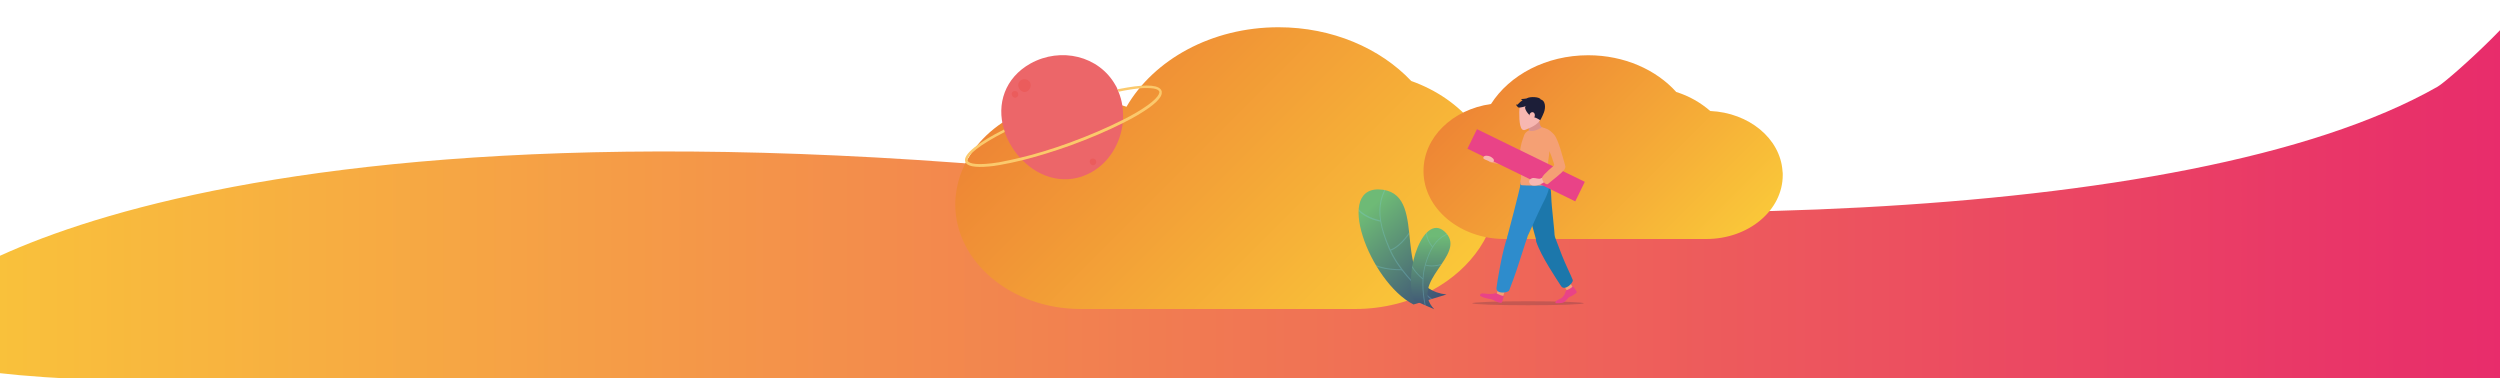
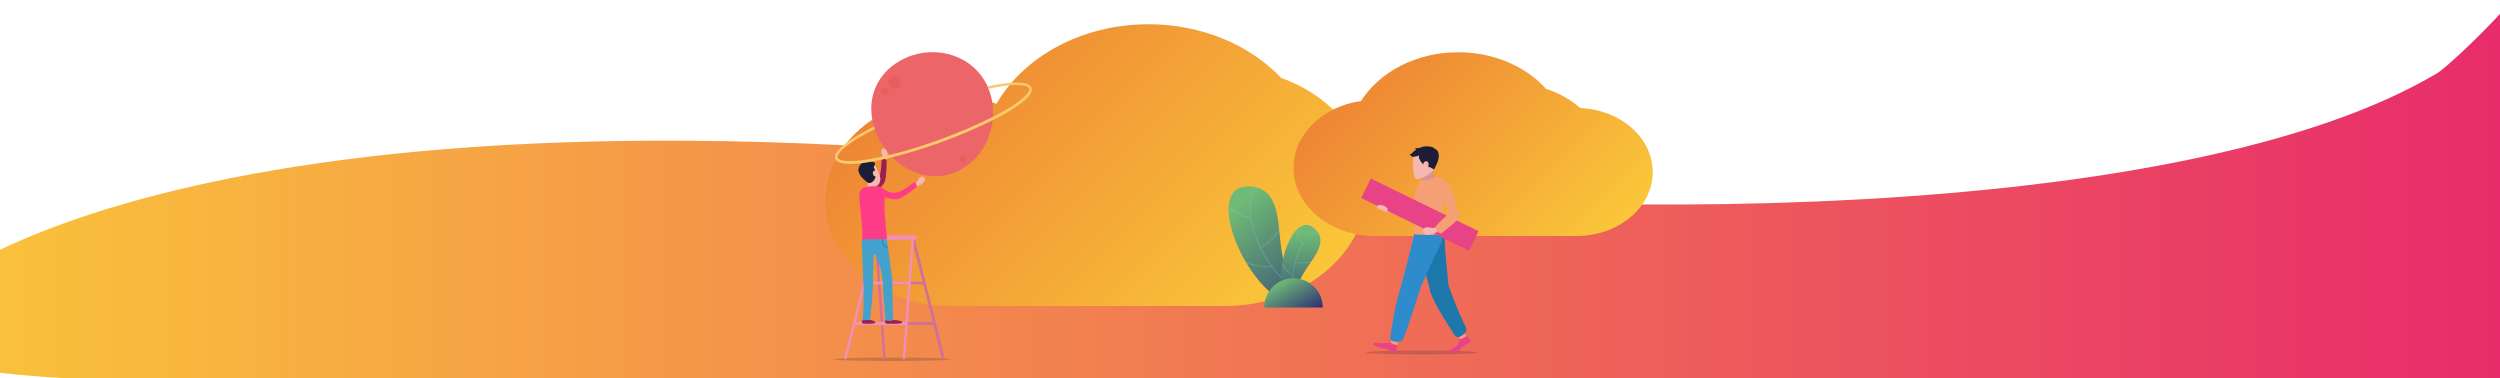
<svg xmlns="http://www.w3.org/2000/svg" xmlns:xlink="http://www.w3.org/1999/xlink" version="1.1" id="Layer_1" x="0px" y="0px" viewBox="0 0 1000 150.9" style="enable-background:new 0 0 1000 150.9;" xml:space="preserve">
  <style type="text/css">
	.st0{fill:url(#SVGID_1_);}
	.st1{fill:url(#SVGID_2_);}
	.st2{fill:url(#SVGID_3_);}
	.st3{fill:url(#SVGID_4_);}
	.st4{opacity:0.3;clip-path:url(#SVGID_6_);}
	.st5{fill:#7DCBDB;}
	.st6{fill:url(#SVGID_7_);}
	.st7{opacity:0.3;clip-path:url(#SVGID_9_);}
- 	.st8{fill:#EC6669;}
- 	.st9{fill:#FBC96C;}
- 	.st10{fill:#EB5C5C;}
- 	.st11{opacity:0.2;fill:#1C1E38;}
- 	.st12{fill:#DB928E;}
- 	.st13{fill:#F7B7B1;}
- 	.st14{fill:#F5A074;}
- 	.st15{fill:#E94387;}
- 	.st16{fill:#1C77AB;}
- 	.st17{fill:#2E8CCC;}
- 	.st18{fill:#1C1E38;}
+ 	.st8{opacity:0.2;fill:#1C1E38;enable-background:new    ;}
+ 	.st9{fill:#DB928E;}
+ 	.st10{fill:#F7B7B1;}
+ 	.st11{fill:#F5A074;}
+ 	.st12{fill:#E94387;}
+ 	.st13{fill:#1C77AB;}
+ 	.st14{fill:#2E8CCC;}
+ 	.st15{fill:#1C1E38;}
+ 	.st16{opacity:0.2;fill:#1C1E38;}
+ 	.st17{fill:#D17198;}
+ 	.st18{fill:#F28FB5;}
+ 	.st19{fill:#F8B7B0;}
+ 	.st20{fill:#9B1F51;}
+ 	.st21{fill:#FF3C88;}
+ 	.st22{fill:#43A2CC;}
+ 	.st23{fill:#2B7D99;}
+ 	.st24{fill:url(#SVGID_10_);}
+ 	.st25{fill:#EC6669;}
+ 	.st26{fill:#FBC96C;}
+ 	.st27{fill:#EB5C5C;}
</style>
-   <linearGradient id="SVGID_1_" gradientUnits="userSpaceOnUse" x1="1037.919" y1="404.847" x2="2120.081" y2="404.847" gradientTransform="matrix(1 0 0 -1 -1079 480.3159)">
+   <linearGradient id="SVGID_1_" gradientUnits="userSpaceOnUse" x1="1037.92" y1="1591.556" x2="2120" y2="1591.556" gradientTransform="matrix(1 0 0 1 -1079 -1519.684)">
    <stop offset="0" style="stop-color:#FAC739" />
    <stop offset="1" style="stop-color:#E7266D" />
  </linearGradient>
-   <path class="st0" d="M-31.9,123.5c-3.3-4.6,108.5-95.9,501.4-50.1C630.1,93.2,874.3,92,975,34.7c4.9-2.8,41.9-36.5,33.5-36.5h32.5  v154H130.7C-100.9,157.3-30.9,124.9-31.9,123.5z" />
+   <path class="st0" d="M-31.9,122.1c-3.3-4.8,108.5-100.4,501.4-52.4C630.1,90.4,874.3,89.2,975,29.2c4.9-2.9,41.9-38.2,33.5-38.2  h32.5v161.2H130.7C-100.9,157.5-30.9,123.6-31.9,122.1z" />
  <g>
-     <linearGradient id="SVGID_2_" gradientUnits="userSpaceOnUse" x1="552.561" y1="139.869" x2="430.683" y2="17.991">
+     <linearGradient id="SVGID_2_" gradientUnits="userSpaceOnUse" x1="500.519" y1="13.39" x2="378.709" y2="135.2" gradientTransform="matrix(1 0 0 -1 0 152)">
      <stop offset="0" style="stop-color:#FAC739" />
      <stop offset="0.997" style="stop-color:#EE8635" />
    </linearGradient>
-     <path class="st1" d="M564.5,32.4C564.5,32.4,564.5,32.4,564.5,32.4c-12.4-13.1-31.6-21.5-53.1-21.5c-26.8,0-49.9,13-60.8,31.8   c0,0,0,0,0,0c-5.6-1.9-11.8-2.9-18.2-2.9c-25.4,0-46.5,15.8-49.8,36.3c-0.3,1.8-0.5,3.7-0.5,5.6c0,23.1,22.5,41.9,50.2,41.9h78.8   c0.1,0,0.1,0,0.2,0c0.1,0,0.1,0,0.2,0h30.5c11.5,0,22.2-2.9,31.2-7.7c15.5-8.5,25.8-23.1,25.8-39.8   C599.1,56.5,584.8,39.6,564.5,32.4z" />
-     <linearGradient id="SVGID_3_" gradientUnits="userSpaceOnUse" x1="682.031" y1="110.258" x2="599.788" y2="28.015">
+     <path class="st1" d="M512.5,31.2L512.5,31.2c-12.4-13.1-31.6-21.5-53.1-21.5c-26.8,0-49.9,13-60.8,31.8l0,0   c-5.6-1.9-11.8-2.9-18.2-2.9c-25.4,0-46.5,15.8-49.8,36.3c-0.3,1.8-0.5,3.7-0.5,5.6c0,23.1,22.5,41.9,50.2,41.9h78.8   c0.1,0,0.1,0,0.2,0s0.1,0,0.2,0H490c11.5,0,22.2-2.9,31.2-7.7c15.5-8.5,25.8-23.1,25.8-39.8C547.1,55.3,532.8,38.4,512.5,31.2z" />
+     <linearGradient id="SVGID_3_" gradientUnits="userSpaceOnUse" x1="630.1" y1="42.869" x2="547.832" y2="125.138" gradientTransform="matrix(1 0 0 -1 0 152)">
      <stop offset="0" style="stop-color:#FAC739" />
      <stop offset="0.997" style="stop-color:#EE8635" />
    </linearGradient>
-     <path class="st2" d="M684.1,44.4C684.1,44.4,684.1,44.4,684.1,44.4c-3.8-3.3-8.4-6-13.6-7.6c-8-8.9-20.8-14.7-35.2-14.7   c-16.9,0-31.5,7.9-38.9,19.5c0,0,0,0,0,0c-15.4,2.2-27,13.3-27,26.8c0,15,14.6,27.2,32.5,27.2h33.3c0,0,0.1,0,0.1,0   c0,0,0.1,0,0.1,0h22.1c0,0,0.1,0,0.1,0c0,0,0.1,0,0.1,0h24.8c16.9,0,30.6-11.4,30.6-25.6c0-0.5,0-1.1-0.1-1.6   C712.1,55.4,699.6,45.1,684.1,44.4z" />
+     <path class="st2" d="M632.1,43.2L632.1,43.2c-3.8-3.3-8.4-6-13.6-7.6c-8-8.9-20.8-14.7-35.2-14.7c-16.9,0-31.5,7.9-38.9,19.5l0,0   c-15.4,2.2-27,13.3-27,26.8c0,15,14.6,27.2,32.5,27.2h33.3h0.1h0.1h22.1h0.1h0.1h24.8c16.9,0,30.6-11.4,30.6-25.6   c0-0.5,0-1.1-0.1-1.6C660.1,54.2,647.6,43.9,632.1,43.2z" />
  </g>
  <g>
-     <linearGradient id="SVGID_4_" gradientUnits="userSpaceOnUse" x1="486.036" y1="45.022" x2="512.278" y2="101.71" gradientTransform="matrix(0.9581 -0.2865 0.2865 0.9581 68.2131 180.286)">
+     <linearGradient id="SVGID_4_" gradientUnits="userSpaceOnUse" x1="150.911" y1="18.806" x2="177.153" y2="-37.882" gradientTransform="matrix(0.9581 -0.2865 -0.2865 -0.9581 355.579 144.2381)">
      <stop offset="0" style="stop-color:#6EBA76" />
      <stop offset="1" style="stop-color:#2D2D76" />
    </linearGradient>
-     <path class="st3" d="M565.4,121.8c-17.6-9-32.5-48.7-12.2-45.9c18.8,2.7,1.7,39.2,25.4,41.9L565.4,121.8z" />
+     <path class="st3" d="M513.4,120.6c-17.6-9-32.5-48.7-12.2-45.9c18.8,2.7,1.7,39.2,25.4,41.9L513.4,120.6z" />
    <g>
-       <defs>
-         <path id="SVGID_5_" d="M565.4,121.8c-17.6-9-32.5-48.7-12.2-45.9c18.8,2.7,1.7,39.2,25.4,41.9L565.4,121.8z" />
-       </defs>
-       <clipPath id="SVGID_6_">
-         <use xlink:href="#SVGID_5_" style="overflow:visible;" />
-       </clipPath>
-       <g class="st4">
-         <path class="st5" d="M582.4,126.6c-0.2-0.1-19.9-10.9-26.9-27.2c-3.5-8.2-4.5-14.2-3.2-19.5c1.3-5.4,5-10.1,10.2-15.5l0.3,0.3     c-11.1,11.6-13.8,18.6-6.9,34.5c7,16.2,26.5,26.9,26.7,27L582.4,126.6z" />
-         <path class="st5" d="M552.3,88.7c-8.3-1.7-10.4-6.2-10.4-6.4l0.4-0.2c0,0,2,4.4,10.1,6.1L552.3,88.7z" />
-         <path class="st5" d="M556.2,100.3l-0.2-0.4c4.7-1.7,8.1-7.8,8.2-7.8l0.4,0.2C564.4,92.5,561,98.5,556.2,100.3z" />
-         <path class="st5" d="M560.8,108.1c-14.5,0.1-16.8-6.7-16.9-7l0.5-0.1l-0.2,0.1l0.2-0.1c0,0.1,2.4,6.8,16.5,6.7L560.8,108.1z" />
+       <g>
+         <defs>
+           <path id="SVGID_5_" d="M513.4,120.6c-17.6-9-32.5-48.7-12.2-45.9c18.8,2.7,1.7,39.2,25.4,41.9L513.4,120.6z" />
+         </defs>
+         <clipPath id="SVGID_6_">
+           <use xlink:href="#SVGID_5_" style="overflow:visible;" />
+         </clipPath>
+         <g class="st4">
+           <path class="st5" d="M530.4,125.4c-0.2-0.1-19.9-10.9-26.9-27.2C500,90,499,84,500.3,78.7c1.3-5.4,5-10.1,10.2-15.5l0.3,0.3      C499.7,75.1,497,82.1,503.9,98c7,16.2,26.5,26.9,26.7,27L530.4,125.4z" />
+           <path class="st5" d="M500.3,87.5c-8.3-1.7-10.4-6.2-10.4-6.4l0.4-0.2c0,0,2,4.4,10.1,6.1L500.3,87.5z" />
+           <path class="st5" d="M504.2,99.1l-0.2-0.4c4.7-1.7,8.1-7.8,8.2-7.8l0.4,0.2C512.4,91.3,509,97.3,504.2,99.1z" />
+           <path class="st5" d="M508.8,106.9c-14.5,0.1-16.8-6.7-16.9-7l0.5-0.1l-0.2,0.1l0.2-0.1c0,0.1,2.4,6.8,16.5,6.7L508.8,106.9z" />
+         </g>
      </g>
    </g>
-     <linearGradient id="SVGID_7_" gradientUnits="userSpaceOnUse" x1="686.84" y1="127.449" x2="703.328" y2="163.067" gradientTransform="matrix(0.916 0.4011 -0.4011 0.916 -5.9849 -297.6439)">
+     <linearGradient id="SVGID_7_" gradientUnits="userSpaceOnUse" x1="967.493" y1="282.514" x2="983.981" y2="246.897" gradientTransform="matrix(0.916 0.4011 0.4011 -0.916 -479.4845 -35.879)">
      <stop offset="0" style="stop-color:#6EBA76" />
      <stop offset="1" style="stop-color:#2D2D76" />
    </linearGradient>
-     <path class="st6" d="M565.7,120.2c-4.8-11.4,4.2-36.5,12.8-26.9c7.9,8.9-15.1,19.5-4.8,30.4L565.7,120.2z" />
+     <path class="st6" d="M513.7,119c-4.8-11.4,4.2-36.5,12.8-26.9c7.9,8.9-15.1,19.5-4.8,30.4L513.7,119z" />
    <g>
-       <defs>
-         <path id="SVGID_8_" d="M565.7,120.2c-4.8-11.4,4.2-36.5,12.8-26.9c7.9,8.9-15.1,19.5-4.8,30.4L565.7,120.2z" />
-       </defs>
-       <clipPath id="SVGID_9_">
-         <use xlink:href="#SVGID_8_" style="overflow:visible;" />
-       </clipPath>
-       <g class="st7">
-         <path class="st5" d="M571.9,129.4c-0.1-0.1-5.1-13.3-1.8-24c1.6-5.3,3.6-8.6,6.4-10.6c2.8-2,6.5-2.8,11.2-3.3l0,0.3     c-10,1.1-14.1,3.3-17.3,13.7c-3.2,10.6,1.8,23.6,1.8,23.8L571.9,129.4z" />
-         <path class="st5" d="M572.9,99c-3.3-4.2-2.4-7.2-2.4-7.3l0.3,0.1c0,0-0.8,3,2.4,7L572.9,99z" />
-         <path class="st5" d="M570,106.1l0.1-0.3c3,1.1,7.1-0.4,7.1-0.4l0.1,0.3C577.1,105.8,573,107.3,570,106.1z" />
-         <path class="st5" d="M569,111.7c-7-5.9-5.3-10.1-5.2-10.2l0.3,0.1l-0.1-0.1l0.1,0.1c0,0-1.6,4.2,5.2,9.9L569,111.7z" />
+       <g>
+         <defs>
+           <path id="SVGID_8_" d="M513.7,119c-4.8-11.4,4.2-36.5,12.8-26.9c7.9,8.9-15.1,19.5-4.8,30.4L513.7,119z" />
+         </defs>
+         <clipPath id="SVGID_9_">
+           <use xlink:href="#SVGID_8_" style="overflow:visible;" />
+         </clipPath>
+         <g class="st7">
+           <path class="st5" d="M519.9,128.2c-0.1-0.1-5.1-13.3-1.8-24c1.6-5.3,3.6-8.6,6.4-10.6c2.8-2,6.5-2.8,11.2-3.3v0.3      c-10,1.1-14.1,3.3-17.3,13.7c-3.2,10.6,1.8,23.6,1.8,23.8L519.9,128.2z" />
+           <path class="st5" d="M520.9,97.8c-3.3-4.2-2.4-7.2-2.4-7.3l0.3,0.1c0,0-0.8,3,2.4,7L520.9,97.8z" />
+           <path class="st5" d="M518,104.9l0.1-0.3c3,1.1,7.1-0.4,7.1-0.4l0.1,0.3C525.1,104.6,521,106.1,518,104.9z" />
+           <path class="st5" d="M517,110.5c-7-5.9-5.3-10.1-5.2-10.2l0.3,0.1l-0.1-0.1l0.1,0.1c0,0-1.6,4.2,5.2,9.9L517,110.5z" />
+         </g>
      </g>
    </g>
  </g>
  <g>
+     <ellipse class="st8" cx="568.7" cy="141" rx="22.3" ry="0.8" />
+     <path class="st9" d="M568.8,70.3c-0.2-0.5-1.2-4-0.7-4.2l3.3-0.9c0.3-0.1,1.3,1.2,1.4,1.5l0.3,0.9c0,0.1,0.3,1.8,0.6,2.4   c0.1,0.2,0.3,0.4,0.5,0.6c0.4,0.3,0.8,0.5,1.1,0.6c0.1,0.1,0.1,0.2,0,0.3c-1.1,0.8-5.5,3.6-6.9,3.3C567,74.6,569.9,73.1,568.8,70.3   z" />
+     <path class="st10" d="M565.2,64.5c0,3.7,0.2,8.1,2.5,7.1s6.4-2.4,6.4-6.1c0-3.7-0.5-6.7-4.5-6.7C567.2,58.9,565.2,60.8,565.2,64.5z   " />
    <g>
-       <path class="st8" d="M408.9,64c7.2,7.4,17.8,10.3,27.5,5c7.4-4.1,11.8-11.8,12.7-19.8c-6,3-13.2,6.1-20.9,8.9    C421.4,60.5,414.8,62.6,408.9,64z" />
-       <path class="st8" d="M447.4,36.7c-0.1-0.3-0.3-0.7-0.4-1c-0.2-0.6-0.5-1.1-0.8-1.6c-6.6-11.8-21.9-15.4-34-8.7    c-10.2,5.7-13.7,16.2-10.6,26.4c0.1,0.3,0.2,0.7,0.3,1c0.5,1.6,1.2,3.1,2.1,4.7c1.2,2.1,2.5,4,4.1,5.7c6-1.5,12.8-3.5,19.7-6    c7.9-2.9,15.3-6,21.4-9.2C449.4,44.1,448.9,40.3,447.4,36.7z" />
-       <path class="st9" d="M464.6,36.3c-0.8-2.2-5.4-2.7-13.7-1.3c-1.3,0.2-2.5,0.5-3.9,0.7c0.2,0.3,0.3,0.6,0.4,1    c1.3-0.3,2.5-0.5,3.6-0.7c1.5-0.3,2.9-0.4,4.2-0.6c2.8-0.3,4.8-0.2,6.2,0c1.4,0.2,2.1,0.7,2.3,1.2c0.4,1.2-1.8,4.1-9.3,8.5    c-1.6,0.9-3.3,1.9-5.2,2.8c-6.1,3.1-13.5,6.3-21.4,9.2c-6.9,2.5-13.7,4.6-19.7,6c-3,0.7-5.8,1.3-8.4,1.8    c-8.6,1.4-12.2,0.6-12.6-0.6c-0.7-2,4.8-6.4,14.8-11.5c-0.1-0.3-0.2-0.7-0.3-1c-9.8,4.9-16.6,9.9-15.5,12.9    c0.6,1.8,3.8,2.4,9.4,1.9c1.3-0.1,2.8-0.3,4.4-0.6c2.8-0.5,5.8-1.1,9-1.9c5.9-1.5,12.5-3.5,19.2-5.9c7.7-2.8,14.9-5.9,20.9-8.9    c2.1-1,4-2.1,5.8-3.1c6.8-4,10.1-7.1,9.9-9.3C464.7,36.6,464.7,36.4,464.6,36.3z" />
+       <path class="st11" d="M556.2,137.7l2.2,0.7c0.1,0,0.2,0,0.3-0.1l0.6-1.7c0-0.1,0-0.2-0.1-0.3l-2.2-0.7c-0.1,0-0.2,0-0.3,0.1    l-0.6,1.7C556,137.6,556.1,137.7,556.2,137.7z" />
+       <path class="st12" d="M559,138.1c0,0-0.5,2.5-0.9,2.7s-2.2-0.4-3.1-1c-0.9-0.6-1.8-0.4-3.7-1c-1-0.3-1.8-0.8-1.8-0.8    s-0.2-1.2,1.6-0.9c1.8,0.3,4,0.2,4.5-0.1C556.1,136.7,556.9,137.8,559,138.1z" />
    </g>
-     <path class="st10" d="M410.7,36.6c-1.3,0.6-2.6-0.2-3.2-1.5c-0.5-1.3-0.1-2.6,1.2-3.2c1.3-0.6,2.8,0,3.4,1.2   C412.6,34.4,412,36,410.7,36.6z" />
-     <path class="st10" d="M406.5,39c-0.7,0.3-1.4-0.1-1.7-0.8c-0.3-0.7-0.1-1.4,0.6-1.7c0.7-0.3,1.5,0,1.8,0.7   C407.5,37.9,407.2,38.7,406.5,39z" />
-     <path class="st10" d="M437.7,66c-0.7,0.3-1.4-0.1-1.7-0.8c-0.3-0.7-0.1-1.4,0.6-1.7c0.7-0.3,1.5,0,1.8,0.7   C438.7,64.8,438.4,65.7,437.7,66z" />
+     <g>
+       <path class="st11" d="M584.7,136.2l1.9-1.2c0.1-0.1,0.1-0.2,0.1-0.3l-1-1.5c-0.1-0.1-0.2-0.1-0.3-0.1l-1.9,1.2    c-0.1,0.1-0.1,0.2-0.1,0.3l1,1.5C584.4,136.2,584.6,136.3,584.7,136.2z" />
+       <path class="st12" d="M586.7,134.2c0,0,1.6,2,1.5,2.4c-0.1,0.4-1.7,1.4-2.7,1.8c-1.1,0.3-1.6,2.4-3.5,2.5c-2.5,0.2-2.3,0-2.3,0    s-0.5-0.7,1.7-1.6c1.7-0.7,2.3-2.6,2.4-3.2C583.9,135.6,585.2,135.7,586.7,134.2z" />
+     </g>
+     <path class="st13" d="M578,98.4c0.1,4.3,1.5,14.5,1.3,15.9c-0.1,1.4-6.4,5.1-7,2.6c-0.7-2.6-4.6-17-6.4-22.4   c-1.8-5.5,9.2-4.6,9.2-4.6S577.7,89.6,578,98.4z" />
+     <path class="st13" d="M582.3,121.9c1.5,3.8,3.9,8.6,4.3,9.8c0.3,1.2-3.3,4.6-4.7,2.4s-8.1-12.1-9.8-17.5c-1.3-4.2,6.4-4.8,6.4-4.8   S579.3,114.2,582.3,121.9z" />
+     <path class="st14" d="M574.7,100.9c-2,3.8-6,13.3-6.8,14.5c-0.8,1.1-8.1,1.3-7.4-1.3c0.7-2.6,4.5-17,5.7-22.6s10.3,0.6,10.3,0.6   S578.9,93.1,574.7,100.9z" />
+     <path class="st11" d="M564.2,85.8c-3.8,0.1-9.7-0.7-10.8-1.3c-1.1-0.6-0.9-2.8,0.4-2.8c1.3,0.1,7.7-0.4,9.7,0.2" />
+     <path class="st14" d="M565.2,124.5c-1.2,3.9-3.5,10.1-4,11.3c-0.5,1.2-5.5,1.6-5.1-1c0.3-2.6,2.4-15.4,4.5-20.7   c1.6-4.1,7.9,0.3,7.9,0.3S567.7,116.6,565.2,124.5z" />
+     <path class="st11" d="M577.2,80.1c1.6,3.4,2.1,6.5,2.7,7.3c1.8,2.5,2.1,1.3,3.2,0.2c0.4-0.4,0.7-1,0.5-1.6   c-0.9-3-2.7-10.5-4.5-12.5c-2-2.2-3.1-2.4-4.9-2.9c0,0-3,2.2-5.2,1.3c0,0-1.3,0.5-1.8,1.8c-1.8,4.7-1.8,6.8-1.7,9.6   c0.1,3.4,0.6,6.4,0.4,7.7c-0.4,2-0.5,2.7,0.4,2.8c0.8,0.1,10.7,0.4,10.8-0.4c0-0.1,0.4-0.3,0.4-0.6c0-1.9-1.3-6.5-0.5-10.2   c0.1-0.6,0.2-1.3,0.2-2L577.2,80.1z" />
+     <path class="st15" d="M568.3,62c0,0-3,1.1-3.6,0.6c-0.3-0.3-0.6-0.7-0.8-1c0-0.1,0-0.2,0.1-0.1c0.1,0.1,0.2,0.1,0.3,0.1   c0.3,0.1,1-1.1,2.1-1.7c0.1,0,0.1-0.1,0-0.2c-0.2-0.1-0.4-0.2-0.5-0.3c-0.2-0.2,1.6,0,2.6-0.5c1.1-0.6,4.9-0.5,5.3,0.6" />
+     <path class="st15" d="M570,66.5c0,0-2.9-2.7-2.4-4.1c0.5-1.3,3.2-3.2,5.7-3s2.5,3.3,1.8,5.2c-0.7,1.8-1.5,3.2-1.5,3.2   S571.5,66.3,570,66.5z" />
+     <ellipse transform="matrix(0.2346 -0.9721 0.9721 0.2346 372.4636 604.9002)" class="st10" cx="570.4" cy="65.9" rx="1.4" ry="1.1" />
+     <rect x="563.6" y="61.8" transform="matrix(0.4389 -0.8985 0.8985 0.4389 241.596 558.4832)" class="st12" width="8.7" height="48" />
+     <path class="st10" d="M552.2,83.8c1,0.4,2.5,1.2,2.8,0.4s-0.5-1.4-1.4-1.9c-1-0.4-2.3-0.5-2.7,0.2   C550.6,83.3,551.3,83.4,552.2,83.8z" />
+     <path class="st10" d="M575.4,91.1c0.2,0.4,0.7,0.8,0.7,0.8s-1.6,1.2-2.4,1.5c-0.8,0.3-1.1,0.4-2.1,0.5s-2,0-2.4-1.3   c-0.3-1.1,1.1-1.8,1.8-1.7c0.8,0,2.1,0.5,2.7,0.2c0.6-0.2,1.4-0.7,1.4-0.7S575.2,90.7,575.4,91.1z" />
+     <path class="st11" d="M581.4,84c-3,2.4-6.6,5.5-7,6.6c-0.4,1.2,1.5,3.5,2.4,2.6s5.4-4.1,6.5-5.8" />
  </g>
  <g>
-     <ellipse class="st11" cx="611.2" cy="121.3" rx="22.3" ry="0.8" />
-     <path class="st12" d="M611.3,50.6c-0.2-0.5-1.2-4-0.7-4.2l3.3-0.9c0.3-0.1,1.3,1.2,1.4,1.5c0,0,0.3,0.9,0.3,0.9   c0,0.1,0.3,1.8,0.6,2.4c0.1,0.2,0.3,0.4,0.5,0.6c0.4,0.3,0.8,0.5,1.1,0.6c0.1,0.1,0.1,0.2,0,0.3c-1.1,0.8-5.5,3.6-6.9,3.3   C609.5,54.9,612.4,53.4,611.3,50.6z" />
-     <path class="st13" d="M607.7,44.8c0,3.7,0.2,8.1,2.5,7.1c2.3-1,6.4-2.4,6.4-6.1c0-3.7-0.5-6.7-4.5-6.7   C609.7,39.2,607.7,41.1,607.7,44.8z" />
+     <ellipse class="st16" cx="356.9" cy="143.7" rx="23.6" ry="0.7" />
+     <path class="st17" d="M377.8,143l-12.1-48.1c-0.1-0.3-0.4-0.5-0.7-0.4c-0.3,0.1-0.5,0.4-0.4,0.7l4.4,17.5h-16.9L350.9,95   c0-0.3-0.3-0.5-0.6-0.5c-0.3,0-0.5,0.3-0.5,0.6l3.5,48.1c0,0.3,0.3,0.5,0.5,0.5c0,0,0,0,0,0c0.3,0,0.5-0.3,0.5-0.6l-1-13.1h20   l3.4,13.3c0.1,0.2,0.3,0.4,0.5,0.4c0,0,0.1,0,0.1,0C377.7,143.6,377.9,143.3,377.8,143z M353.3,128.8l-1.1-15.1h17.1l3.8,15.1   H353.3z" />
+     <path class="st18" d="M365.8,94.1h-16.1c-0.5,0-0.9,0.4-0.9,0.9c0,0.4,0.3,0.8,0.8,0.9L337.7,143c-0.1,0.3,0.1,0.6,0.4,0.7   c0,0,0.1,0,0.1,0c0.2,0,0.5-0.2,0.5-0.4l3.4-13.3h20l-1,13.1c0,0.3,0.2,0.6,0.5,0.6c0,0,0,0,0,0c0.3,0,0.5-0.2,0.5-0.5l3.5-47.3   h0.2c0.5,0,0.9-0.4,0.9-0.9C366.7,94.5,366.3,94.1,365.8,94.1z M342.3,128.8l3.8-15.1h17.1l-1.1,15.1H342.3z M363.4,112.6h-16.9   l4.2-16.7h13.9L363.4,112.6z" />
    <g>
-       <path class="st14" d="M598.7,118l2.2,0.7c0.1,0,0.2,0,0.3-0.1l0.6-1.7c0-0.1,0-0.2-0.1-0.3l-2.2-0.7c-0.1,0-0.2,0-0.3,0.1    l-0.6,1.7C598.5,117.9,598.6,118,598.7,118z" />
-       <path class="st15" d="M601.5,118.4c0,0-0.5,2.5-0.9,2.7c-0.4,0.2-2.2-0.4-3.1-1c-0.9-0.6-1.8-0.4-3.7-1c-1-0.3-1.8-0.8-1.8-0.8    s-0.2-1.2,1.6-0.9s4,0.2,4.5-0.1C598.6,117,599.4,118.1,601.5,118.4z" />
+       <g>
+         <path class="st19" d="M353.4,64.4c0.4,0.1,0.7,0.4,0.7,0.4s0.7-1.4,0.8-2.1c0.1-0.7,0.2-0.9,0.1-1.7s-0.3-1.6-1.4-1.7     c-0.9-0.1-1.2,1.1-1.1,1.7c0.2,0.6,0.7,1.6,0.6,2.1c-0.1,0.5-0.3,1.2-0.3,1.2S353,64.3,353.4,64.4z" />
+         <path class="st20" d="M348.4,77.4c2.1-1.2,4.6-2.7,5.4-4.5c0.8-1.9,0.9-7.7,0.8-8.8c0-0.1-0.1-0.3-0.2-0.3     c-0.7-0.5-1.5-0.4-1.7-0.3c-0.2,0.2,0.1,6.8-1.8,8.9c-1.3,1.5-1.6,1.4-3.2,2.2c-1.5,0.7-2.6,0.1-2.7,1.9     C345.1,78.4,346.4,78.6,348.4,77.4z" />
+       </g>
+       <g>
+         <path class="st19" d="M348.7,77.7c1.8,0.2,3-0.8,3.4-1.2c0.4-0.5-0.8-0.9-1.2-1.4c-0.2-0.2-0.3-0.5-0.3-0.9c0-0.5,0-2.3,0.1-3.1     l-3.6,0.4c0,0,0.1,1.8,0.1,2.5c0,0.1,0,0.2,0,0.3c-0.1,0.4-0.6,0.6-1.3,1.2C345.1,76.2,346.9,77.5,348.7,77.7z" />
+         <g>
+           <g>
+             <path class="st19" d="M345.6,71c1.1,1.8,1.6,2.7,2.7,3.1s2.1,0.4,2.7,0.1c0.8-0.4,1.3-2.2,1.1-3.1c-0.2-0.9-0.9-3.2-2.1-5.1       c-0.6-1-2.4-1.7-3.6-1.1C345.2,65.4,343,66.7,345.6,71z" />
+           </g>
+           <path class="st15" d="M350,68.1c0.5,1.7,0.4,2.5-0.1,3.5c-0.5,1-1.4,1.6-2,1.6c-0.8,0.1-1-0.2-2.4-1.5c-0.6-0.6-1.6-1.3-2.1-3.3      c-0.3-1,0.5-2.6,1.7-3.2C346.3,64.7,348.7,63.9,350,68.1z" />
+           <path class="st19" d="M350.9,69.2c0.2,0.6,0,1.3-0.5,1.4c-0.5,0.1-1-0.3-1.2-0.9c-0.2-0.6,0-1.3,0.5-1.4      C350.2,68.1,350.7,68.5,350.9,69.2z" />
+           <path class="st15" d="M349,67.4c0.6-0.9,1.5-1.8,0.7-2.4c-0.9-0.6-3.1-1.3-5.1,0.4C342.3,67.4,349,67.4,349,67.4z" />
+         </g>
+       </g>
+       <path class="st20" d="M357.5,128c-1.9-0.1-3.5-0.6-3.5,0.6c0.1,1,0.2,0.9,3.4,0.9c1.9,0,3.4-0.1,3.5-0.6    C360.9,128.5,359.4,128.1,357.5,128z" />
+       <path class="st20" d="M348.3,128c-1.8-0.6-3.5-0.6-3.5,0.6c0.1,1-0.1,0.9,3.2,0.9c1.9,0,2.4-0.4,2.1-0.6    C349.6,128.4,349.1,128.2,348.3,128z" />
+       <path class="st21" d="M350.9,74.5c-1.7,0-2.7-0.1-4.7,0.4c-1.4,0.3-3,1.3-2.4,5.5c0,0,1.1,10.5,1.1,11.9c0.1,3.4-0.8,4.1,1.9,3.8    c2.9-0.3,6.3-0.1,7.7-0.3c0.4-0.1,0.3-1.1,0.1-2.3c-0.1-1-1-9-0.8-12.8C353.8,78.3,354.5,74.5,350.9,74.5z" />
+       <path class="st22" d="M345.2,126.7c-0.1,1-0.2,1.4-0.2,1.4s0.7,0.1,2.8-0.1c0.2,0,0.6-3,0.7-4.5c0.1-1.5,0.8-8.4,0.7-10.1    c-0.1-1.6,0.3-11.6,0.3-11.6h0.7c0,0,2,5.2,2.3,7c0.4,2.8,0.8,4.5,0.7,5.5c-0.1,1.8,0.8,10.8,0.9,11.8s0,2,0,2s1.5,0.5,3.1,0.1    c0,0-0.2-13.5-0.3-15.7c0-1.5-1.1-9.2-1.7-13.4c0-0.1,0-0.2,0-0.3c-0.2-1.5-0.4-2.5-0.4-2.5s0-0.4-0.4-0.5c-0.2,0-0.4-0.1-1.2-0.1    c-0.1,0-0.2,0-0.3,0c-0.7,0-1.8,0-3.5,0c-4,0-4.7,0.1-4.7,0.4c0,0,0.5,14.3,0.6,16.6C345.6,114.9,345.3,125.7,345.2,126.7z" />
+       <path class="st19" d="M356.4,91" />
+       <path class="st23" d="M353,95.7c0.1,0,0.2,0,0.3,0c-0.1,0.2-0.1,0.5-0.1,0.8c0,1.2,0.9,2.1,2,2.3c0,0.1,0,0.2,0,0.3    c-1.3-0.1-2.3-1.2-2.3-2.6C352.9,96.2,352.9,96,353,95.7z" />
+       <path class="st19" d="M365.6,74c0.1,0.3,0.1,0.8,0.1,0.8s1.5-0.4,2.2-0.7c0.6-0.3,0.8-0.5,1.4-1c0.6-0.6,1.1-1.2,0.4-2.1    c-0.5-0.7-1.7-0.3-2,0.2c-0.4,0.5-0.8,1.5-1.2,1.8c-0.4,0.2-1.2,0.5-1.2,0.5S365.4,73.6,365.6,74z" />
+       <path class="st21" d="M352.3,78.2c2.2,0.9,5,1.9,6.9,1.4c2-0.5,6.6-4.1,7.4-4.8c0.1-0.1,0.2-0.2,0.1-0.4c-0.1-0.9-0.6-1.5-0.9-1.5    c-0.3,0-5.2,4.3-8.1,4.2c-2-0.1-2.1-0.3-3.7-1.1c-1.5-0.7-1.7-1.9-3.2-0.9C349.5,76.2,350.2,77.4,352.3,78.2z" />
    </g>
+   </g>
+   <linearGradient id="SVGID_10_" gradientUnits="userSpaceOnUse" x1="512.216" y1="112.469" x2="521.013" y2="127.705">
+     <stop offset="0" style="stop-color:#6EBA76" />
+     <stop offset="1" style="stop-color:#2D2D76" />
+   </linearGradient>
+   <path class="st24" d="M505.7,123c0-6.5,5.3-11.7,11.7-11.7c6.5,0,11.7,5.3,11.7,11.7" />
+   <g>
    <g>
-       <path class="st14" d="M627.2,116.5l1.9-1.2c0.1-0.1,0.1-0.2,0.1-0.3l-1-1.5c-0.1-0.1-0.2-0.1-0.3-0.1l-1.9,1.2    c-0.1,0.1-0.1,0.2-0.1,0.3l1,1.5C626.9,116.5,627.1,116.6,627.2,116.5z" />
-       <path class="st15" d="M629.2,114.5c0,0,1.6,2,1.5,2.4c-0.1,0.4-1.7,1.4-2.7,1.8c-1.1,0.3-1.6,2.4-3.5,2.5c-2.5,0.2-2.3,0-2.3,0    s-0.5-0.7,1.7-1.6c1.7-0.7,2.3-2.6,2.4-3.2C626.4,115.9,627.7,116,629.2,114.5z" />
+       <path class="st25" d="M356.9,62.8c7.2,7.4,17.8,10.3,27.5,5c7.4-4.1,11.8-11.8,12.7-19.8c-6,3-13.2,6.1-20.9,8.9    C369.4,59.3,362.8,61.4,356.9,62.8z" />
+       <path class="st25" d="M395.4,35.5c-0.1-0.3-0.3-0.7-0.4-1c-0.2-0.6-0.5-1.1-0.8-1.6c-6.6-11.8-21.9-15.4-34-8.7    c-10.2,5.7-13.7,16.2-10.6,26.4c0.1,0.3,0.2,0.7,0.3,1c0.5,1.6,1.2,3.1,2.1,4.7c1.2,2.1,2.5,4,4.1,5.7c6-1.5,12.8-3.5,19.7-6    c7.9-2.9,15.3-6,21.4-9.2C397.4,42.9,396.9,39.1,395.4,35.5z" />
+       <path class="st26" d="M412.6,35.1c-0.8-2.2-5.4-2.7-13.7-1.3c-1.3,0.2-2.5,0.5-3.9,0.7c0.2,0.3,0.3,0.6,0.4,1    c1.3-0.3,2.5-0.5,3.6-0.7c1.5-0.3,2.9-0.4,4.2-0.6c2.8-0.3,4.8-0.2,6.2,0c1.4,0.2,2.1,0.7,2.3,1.2c0.4,1.2-1.8,4.1-9.3,8.5    c-1.6,0.9-3.3,1.9-5.2,2.8c-6.1,3.1-13.5,6.3-21.4,9.2c-6.9,2.5-13.7,4.6-19.7,6c-3,0.7-5.8,1.3-8.4,1.8    c-8.6,1.4-12.2,0.6-12.6-0.6c-0.7-2,4.8-6.4,14.8-11.5c-0.1-0.3-0.2-0.7-0.3-1c-9.8,4.9-16.6,9.9-15.5,12.9    c0.6,1.8,3.8,2.4,9.4,1.9c1.3-0.1,2.8-0.3,4.4-0.6c2.8-0.5,5.8-1.1,9-1.9c5.9-1.5,12.5-3.5,19.2-5.9c7.7-2.8,14.9-5.9,20.9-8.9    c2.1-1,4-2.1,5.8-3.1c6.8-4,10.1-7.1,9.9-9.3C412.7,35.4,412.7,35.2,412.6,35.1z" />
    </g>
-     <path class="st16" d="M620.5,78.7c0.1,4.3,1.5,14.5,1.3,15.9c-0.1,1.4-6.4,5.1-7,2.6c-0.7-2.6-4.6-17-6.4-22.4   c-1.8-5.5,9.2-4.6,9.2-4.6S620.2,69.9,620.5,78.7z" />
-     <path class="st16" d="M624.8,102.2c1.5,3.8,3.9,8.6,4.3,9.8c0.3,1.2-3.3,4.6-4.7,2.4c-1.4-2.2-8.1-12.1-9.8-17.5   c-1.3-4.2,6.4-4.8,6.4-4.8S621.8,94.5,624.8,102.2z" />
-     <path class="st17" d="M617.2,81.2c-2,3.8-6,13.3-6.8,14.5c-0.8,1.1-8.1,1.3-7.4-1.3c0.7-2.6,4.5-17,5.7-22.6   c1.2-5.6,10.3,0.6,10.3,0.6S621.4,73.4,617.2,81.2z" />
-     <path class="st14" d="M606.7,66.1c-3.8,0.1-9.7-0.7-10.8-1.3c-1.1-0.6-0.9-2.8,0.4-2.8c1.3,0.1,7.7-0.4,9.7,0.2" />
-     <path class="st17" d="M607.7,104.8c-1.2,3.9-3.5,10.1-4,11.3s-5.5,1.6-5.1-1c0.3-2.6,2.4-15.4,4.5-20.7c1.6-4.1,7.9,0.3,7.9,0.3   S610.2,96.9,607.7,104.8z" />
-     <path class="st14" d="M619.7,60.4c1.6,3.4,2.1,6.5,2.7,7.3c1.8,2.5,2.1,1.3,3.2,0.2c0.4-0.4,0.7-1,0.5-1.6   c-0.9-3-2.7-10.5-4.5-12.5c-2-2.2-3.1-2.4-4.9-2.9c0,0-3,2.2-5.2,1.3c0,0-1.3,0.5-1.8,1.8c-1.8,4.7-1.8,6.8-1.7,9.6   c0.1,3.4,0.6,6.4,0.4,7.7c-0.4,2-0.5,2.7,0.4,2.8c0.8,0.1,10.7,0.4,10.8-0.4c0-0.1,0.4-0.3,0.4-0.6c0-1.9-1.3-6.5-0.5-10.2   c0.1-0.6,0.2-1.3,0.2-2L619.7,60.4z" />
-     <path class="st18" d="M610.8,42.3c0,0-3,1.1-3.6,0.6c-0.3-0.3-0.6-0.7-0.8-1c0-0.1,0-0.2,0.1-0.1c0.1,0.1,0.2,0.1,0.3,0.1   c0.3,0.1,1-1.1,2.1-1.7c0.1,0,0.1-0.1,0-0.2c-0.2-0.1-0.4-0.2-0.5-0.3c-0.2-0.2,1.6,0,2.6-0.5c1.1-0.6,4.9-0.5,5.3,0.6" />
-     <path class="st18" d="M612.5,46.8c0,0-2.9-2.7-2.4-4.1c0.5-1.3,3.2-3.2,5.7-3s2.5,3.3,1.8,5.2c-0.7,1.8-1.5,3.2-1.5,3.2   S614,46.6,612.5,46.8z" />
-     <ellipse transform="matrix(0.2346 -0.9721 0.9721 0.2346 424.1518 631.105)" class="st13" cx="612.8" cy="46.2" rx="1.4" ry="1.1" />
-     <rect x="606.1" y="42.1" transform="matrix(0.4389 -0.8985 0.8985 0.4389 283.1308 585.5851)" class="st15" width="8.7" height="48" />
-     <path class="st13" d="M594.7,64.1c1,0.4,2.5,1.2,2.8,0.4c0.3-0.8-0.5-1.4-1.4-1.9c-1-0.4-2.3-0.5-2.7,0.2   C593.1,63.6,593.8,63.7,594.7,64.1z" />
-     <path class="st13" d="M617.9,71.4c0.2,0.4,0.7,0.8,0.7,0.8s-1.6,1.2-2.4,1.5c-0.8,0.3-1.1,0.4-2.1,0.5c-1,0.1-2,0-2.4-1.3   c-0.3-1.1,1.1-1.8,1.8-1.7c0.8,0,2.1,0.5,2.7,0.2c0.6-0.2,1.4-0.7,1.4-0.7S617.7,71,617.9,71.4z" />
-     <path class="st14" d="M623.9,64.3c-3,2.4-6.6,5.5-7,6.6c-0.4,1.2,1.5,3.5,2.4,2.6c0.9-0.9,5.4-4.1,6.5-5.8" />
+     <path class="st27" d="M358.7,35.4c-1.3,0.6-2.6-0.2-3.2-1.5c-0.5-1.3-0.1-2.6,1.2-3.2c1.3-0.6,2.8,0,3.4,1.2   C360.6,33.2,360,34.8,358.7,35.4z" />
+     <path class="st27" d="M354.5,37.8c-0.7,0.3-1.4-0.1-1.7-0.8c-0.3-0.7-0.1-1.4,0.6-1.7s1.5,0,1.8,0.7   C355.5,36.7,355.2,37.5,354.5,37.8z" />
+     <path class="st27" d="M385.7,64.8c-0.7,0.3-1.4-0.1-1.7-0.8c-0.3-0.7-0.1-1.4,0.6-1.7s1.5,0,1.8,0.7   C386.7,63.6,386.4,64.5,385.7,64.8z" />
  </g>
</svg>
